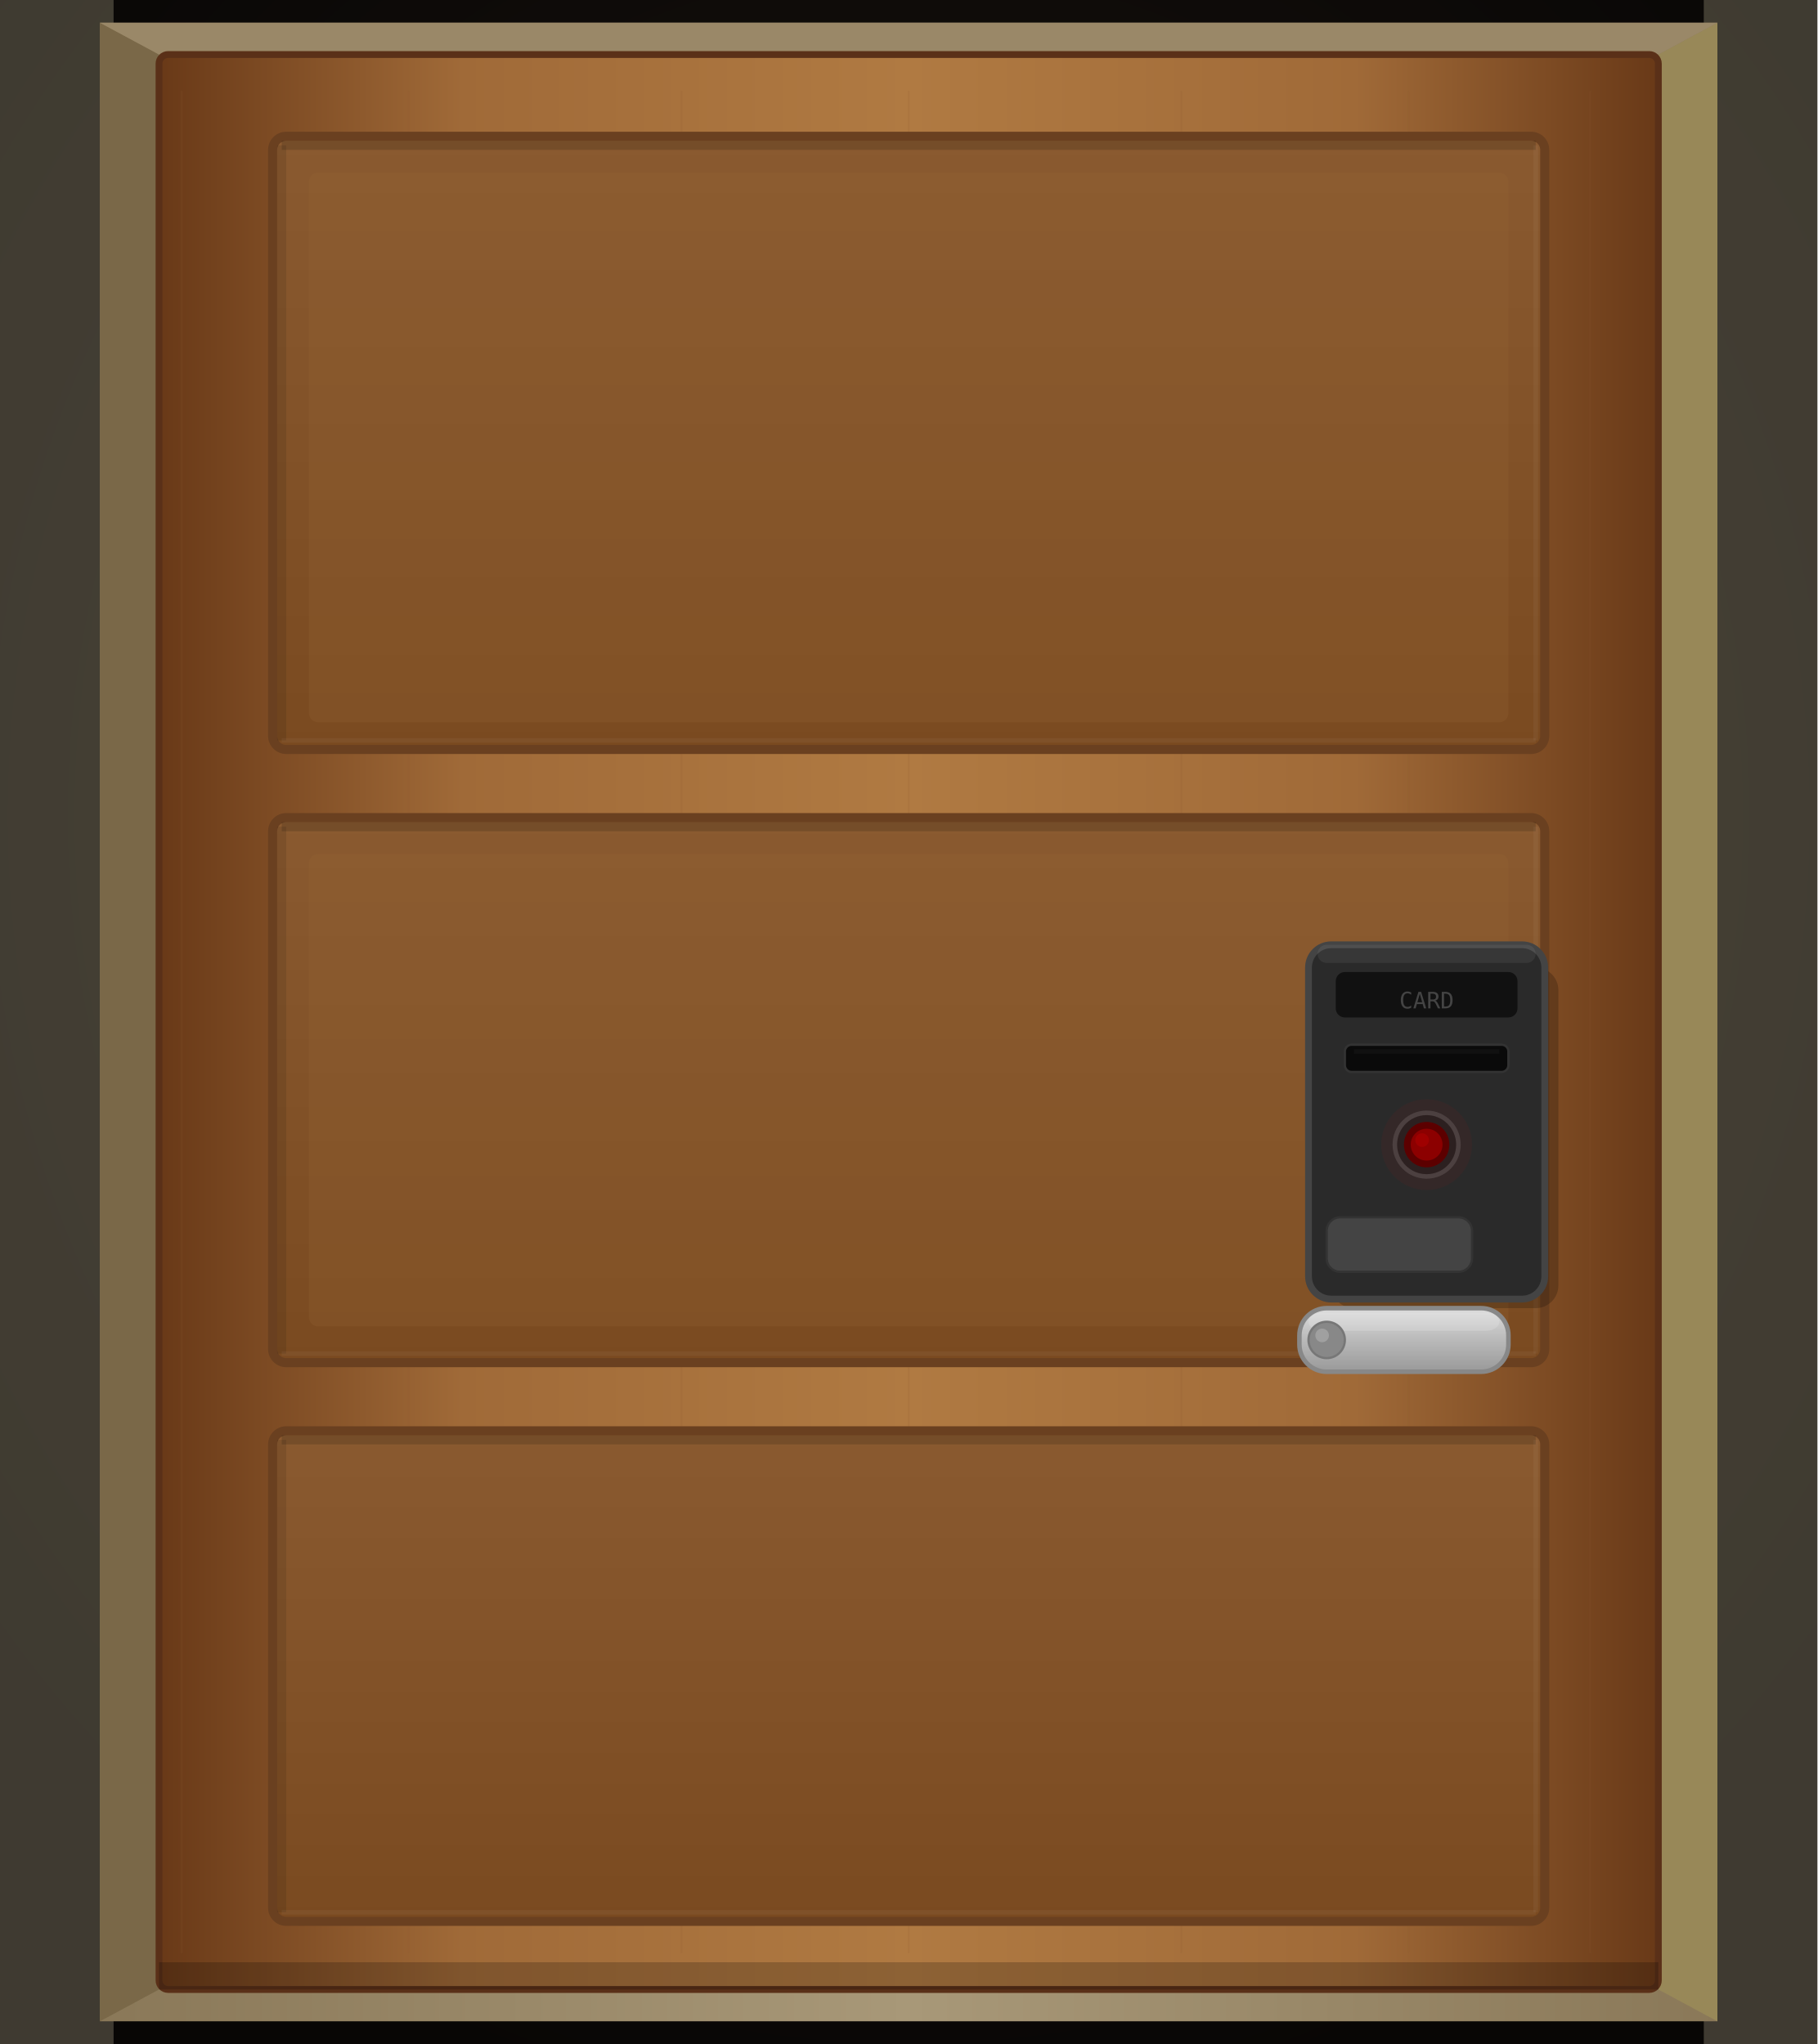
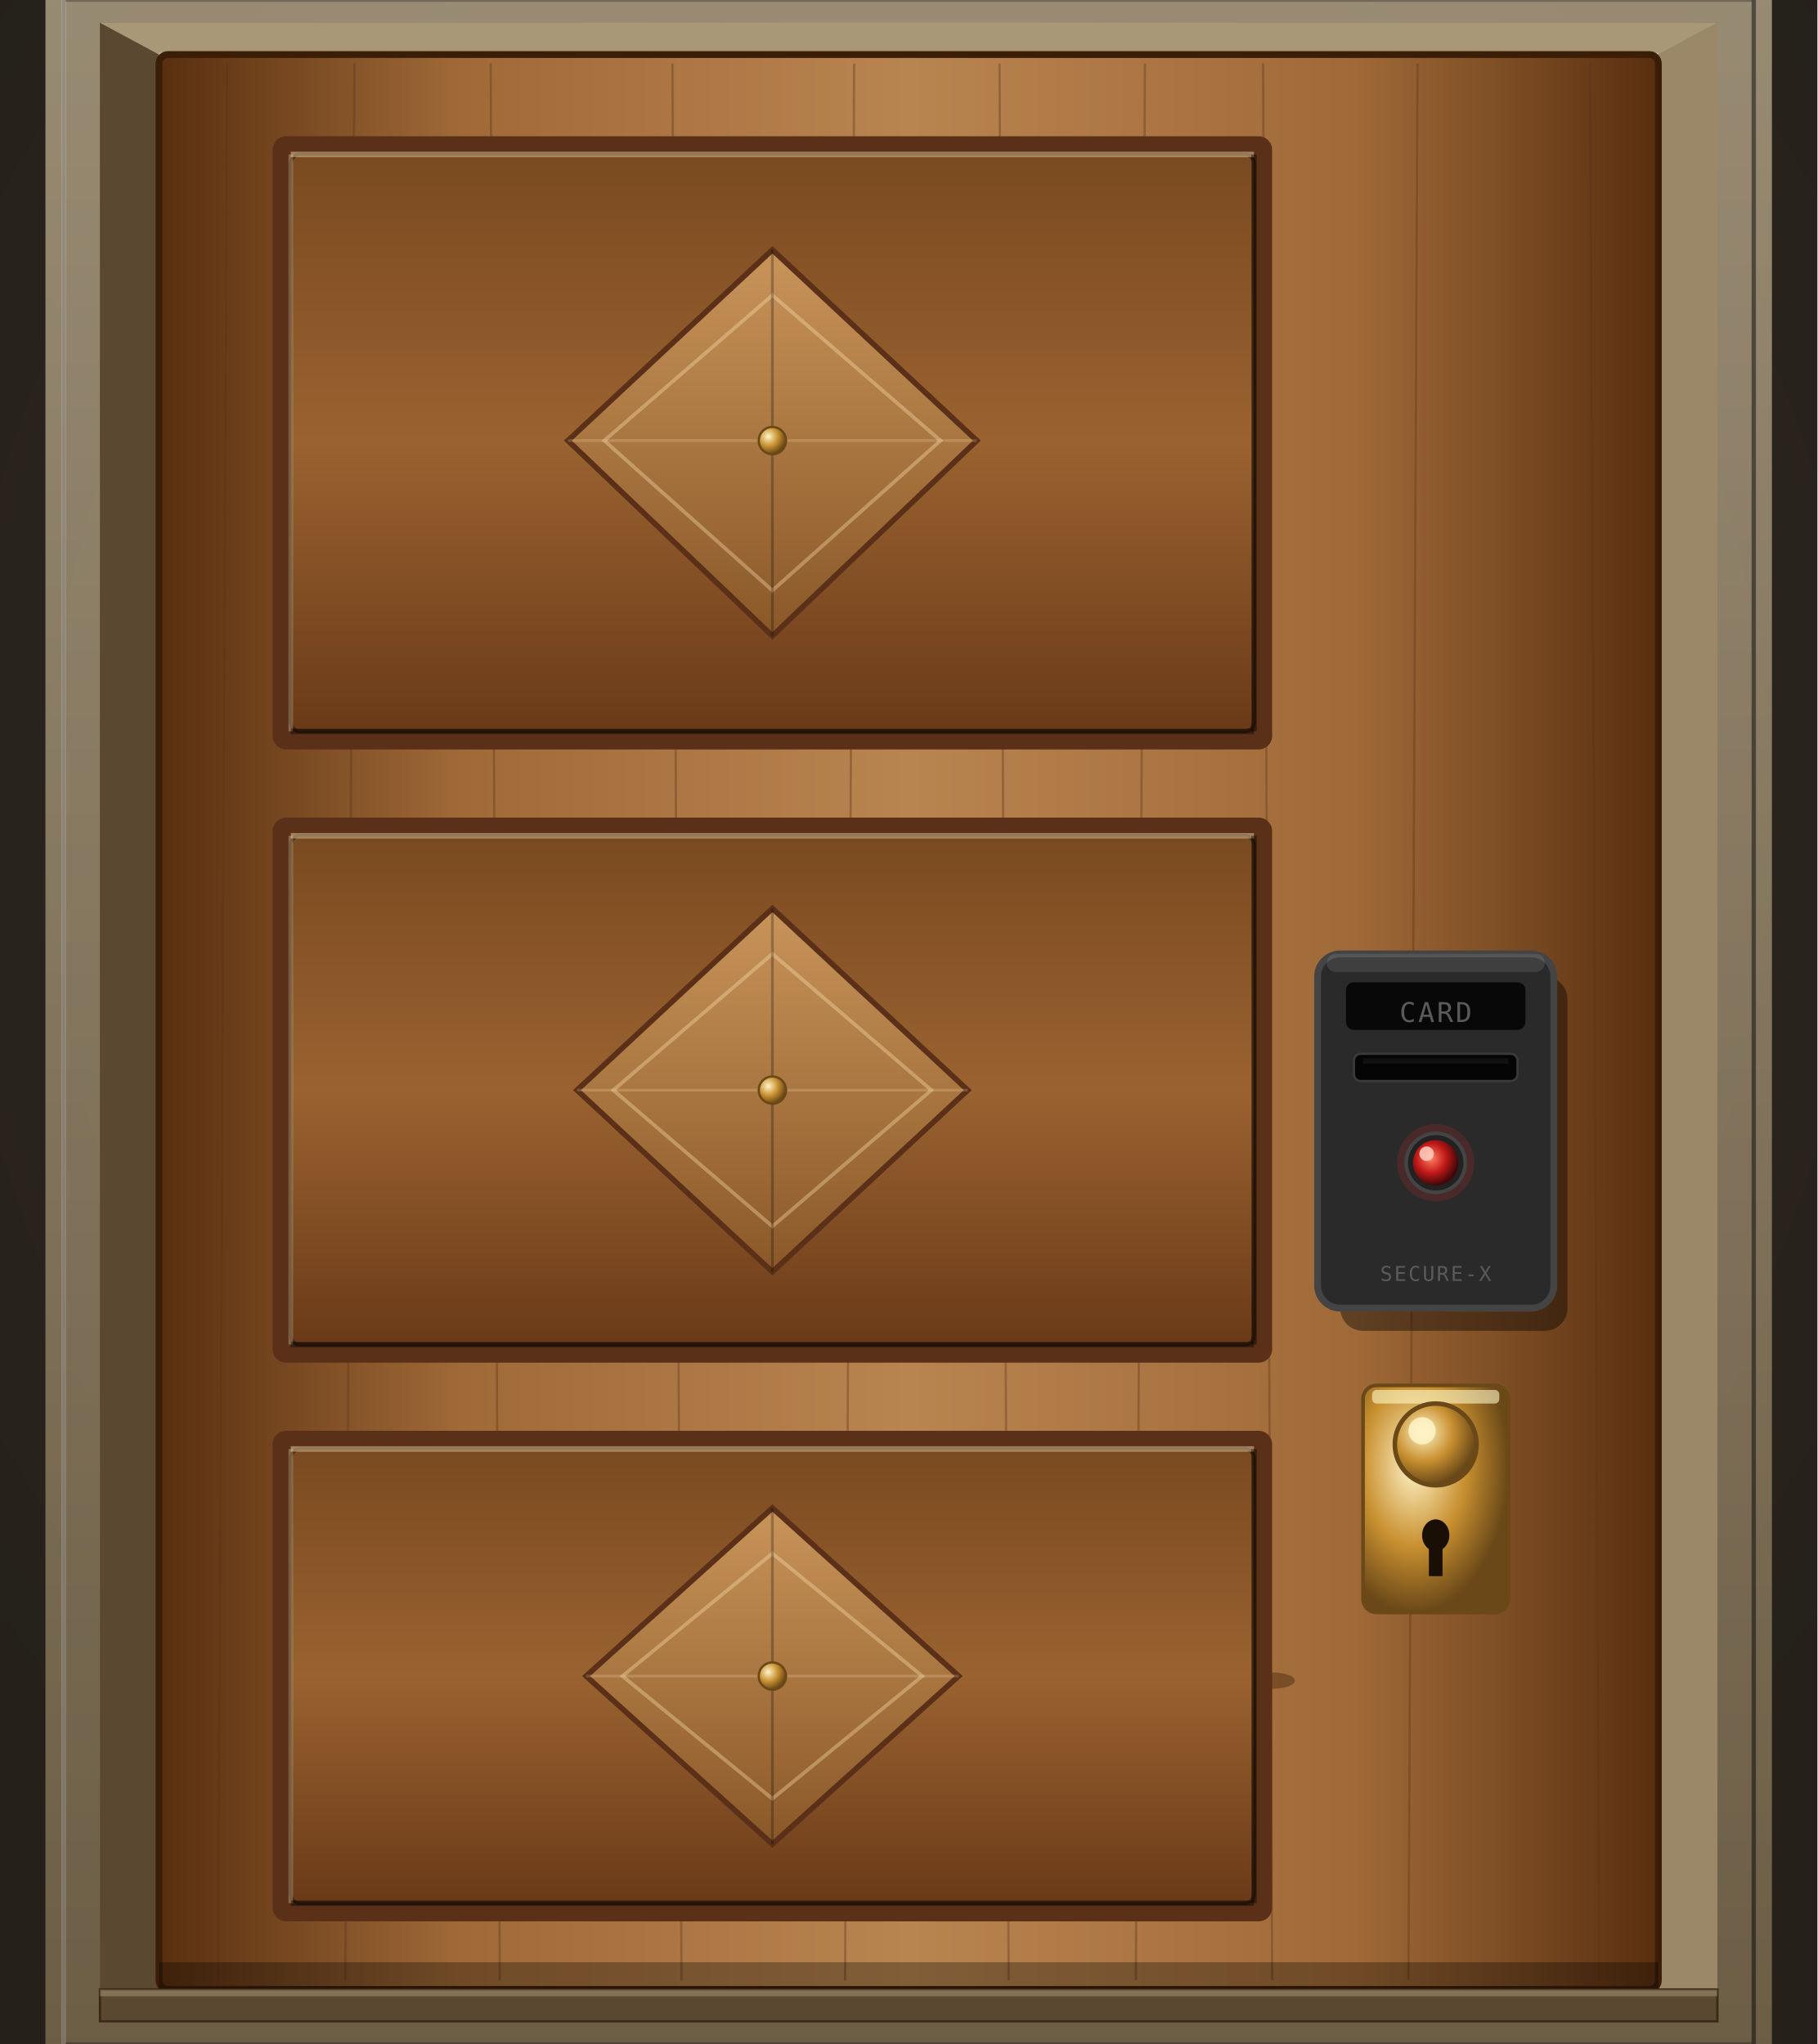
<svg xmlns="http://www.w3.org/2000/svg" width="400" height="450">
  <defs>
    <linearGradient id="zdr" x1="0" y1="0" x2="1" y2="0">
-       <stop offset="0%" stop-color="#6a3a18" />
+       <stop offset="0%" stop-color="#5a3010" />
      <stop offset="20%" stop-color="#a06a38" />
-       <stop offset="50%" stop-color="#b07a42" />
+       <stop offset="50%" stop-color="#b88450" />
      <stop offset="80%" stop-color="#a06a38" />
-       <stop offset="100%" stop-color="#6a3a18" />
+       <stop offset="100%" stop-color="#5a3010" />
    </linearGradient>
    <linearGradient id="frame3d" x1="0" y1="0" x2="1" y2="0">
-       <stop offset="0%" stop-color="#8a7858" />
-       <stop offset="50%" stop-color="#a89878" />
+       <stop offset="0%" stop-color="#7a6848" />
+       <stop offset="50%" stop-color="#b0a080" />
+       <stop offset="100%" stop-color="#7a6848" />
+     </linearGradient>
+     <linearGradient id="casing" x1="0" y1="0" x2="0" y2="1">
+       <stop offset="0%" stop-color="#c8b898" />
      <stop offset="100%" stop-color="#8a7858" />
    </linearGradient>
    <linearGradient id="panel3d" x1="0" y1="0" x2="0" y2="1">
-       <stop offset="0%" stop-color="#8a5a30" />
-       <stop offset="100%" stop-color="#7a4a20" />
+       <stop offset="0%" stop-color="#7a4a20" />
+       <stop offset="50%" stop-color="#9a6230" />
+       <stop offset="100%" stop-color="#6a3a18" />
    </linearGradient>
-     <linearGradient id="handlegrad" x1="0" y1="0" x2="0" y2="1">
-       <stop offset="0%" stop-color="#ddd" />
-       <stop offset="40%" stop-color="#c0c0c0" />
-       <stop offset="100%" stop-color="#999" />
+     <linearGradient id="diamond" x1="0" y1="0" x2="0" y2="1">
+       <stop offset="0%" stop-color="#c8945a" />
+       <stop offset="100%" stop-color="#8a5828" />
    </linearGradient>
+     <radialGradient id="brassDoor" cx="35%" cy="35%" r="65%">
+       <stop offset="0%" stop-color="#fff4c8" />
+       <stop offset="55%" stop-color="#c89030" />
+       <stop offset="100%" stop-color="#6a4818" />
+     </radialGradient>
+     <radialGradient id="ledRed" cx="40%" cy="40%" r="60%">
+       <stop offset="0%" stop-color="#ff8060" />
+       <stop offset="55%" stop-color="#c01818" />
+       <stop offset="100%" stop-color="#400808" />
+     </radialGradient>
    <radialGradient id="doorbg" cx="50%" cy="40%" r="65%">
-       <stop offset="0%" stop-color="#1a1510" />
+       <stop offset="0%" stop-color="#1e1612" />
      <stop offset="100%" stop-color="#080605" />
    </radialGradient>
  </defs>
  <rect width="400" height="450" fill="url(#doorbg)" />
-   <rect x="0" y="0" width="25" height="450" fill="#c0b498" opacity="0.3" />
-   <rect x="375" y="0" width="25" height="450" fill="#c0b498" opacity="0.3" />
+   <rect x="0" y="0" width="400" height="450" fill="#a89878" opacity="0.18" />
+   <rect x="10" y="0" width="380" height="450" fill="url(#casing)" opacity="0.7" />
+   <rect x="14" y="0" width="372" height="450" fill="none" stroke="rgba(0,0,0,0.25)" stroke-width="0.8" />
+   <line x1="14" y1="0" x2="14" y2="450" stroke="rgba(255,255,255,0.25)" stroke-width="1" />
+   <line x1="386" y1="0" x2="386" y2="450" stroke="rgba(0,0,0,0.3)" stroke-width="1" />
  <rect x="22" y="5" width="356" height="440" fill="url(#frame3d)" />
-   <polygon points="35,12 22,5 22,445 35,438" fill="#7a6848" />
-   <polygon points="365,12 378,5 378,445 365,438" fill="#988858" />
-   <polygon points="35,12 365,12 378,5 22,5" fill="#9a8868" />
-   <rect x="35" y="12" width="330" height="426" rx="2" fill="url(#zdr)" stroke="#5a3018" stroke-width="1.5" />
-   <g stroke="#8a5a30" stroke-width="0.4" opacity="0.15">
-     <line x1="40" y1="20" x2="40" y2="430" />
-     <line x1="90" y1="20" x2="90" y2="430" />
-     <line x1="150" y1="20" x2="150" y2="430" />
-     <line x1="200" y1="20" x2="200" y2="430" />
-     <line x1="260" y1="20" x2="260" y2="430" />
-     <line x1="310" y1="20" x2="310" y2="430" />
-     <line x1="350" y1="20" x2="350" y2="430" />
+   <polygon points="35,12 22,5 22,445 35,438" fill="#5a4830" />
+   <polygon points="365,12 378,5 378,445 365,438" fill="#9a8868" />
+   <polygon points="35,12 365,12 378,5 22,5" fill="#a89878" />
+   <line x1="35" y1="12" x2="365" y2="12" stroke="rgba(255,255,255,0.3)" stroke-width="0.8" />
+   <rect x="35" y="12" width="330" height="426" rx="2" fill="url(#zdr)" stroke="#3a1e08" stroke-width="1.5" />
+   <g stroke="#5a3018" stroke-width="0.5" opacity="0.35">
+     <line x1="50" y1="14" x2="48" y2="436" />
+     <line x1="78" y1="14" x2="76" y2="436" />
+     <line x1="108" y1="14" x2="110" y2="436" />
+     <line x1="148" y1="14" x2="150" y2="436" />
+     <line x1="188" y1="14" x2="186" y2="436" />
+     <line x1="220" y1="14" x2="222" y2="436" />
+     <line x1="252" y1="14" x2="250" y2="436" />
+     <line x1="278" y1="14" x2="280" y2="436" />
+     <line x1="312" y1="14" x2="310" y2="436" />
+     <line x1="350" y1="14" x2="352" y2="436" />
  </g>
-   <rect x="60" y="30" width="280" height="135" rx="3" fill="url(#panel3d)" stroke="#6a4020" stroke-width="2" />
-   <line x1="62" y1="32" x2="338" y2="32" stroke="rgba(0,0,0,0.15)" stroke-width="2" />
-   <line x1="62" y1="32" x2="62" y2="163" stroke="rgba(0,0,0,0.1)" stroke-width="2" />
-   <line x1="338" y1="32" x2="338" y2="163" stroke="rgba(255,255,255,0.04)" stroke-width="1" />
-   <line x1="62" y1="163" x2="338" y2="163" stroke="rgba(255,255,255,0.04)" stroke-width="1" />
-   <rect x="68" y="38" width="264" height="121" fill="#956232" opacity="0.25" rx="2" />
-   <rect x="60" y="180" width="280" height="120" rx="3" fill="url(#panel3d)" stroke="#6a4020" stroke-width="2" />
-   <line x1="62" y1="182" x2="338" y2="182" stroke="rgba(0,0,0,0.15)" stroke-width="2" />
-   <line x1="62" y1="182" x2="62" y2="298" stroke="rgba(0,0,0,0.1)" stroke-width="2" />
-   <line x1="338" y1="182" x2="338" y2="298" stroke="rgba(255,255,255,0.04)" stroke-width="1" />
-   <line x1="62" y1="298" x2="338" y2="298" stroke="rgba(255,255,255,0.04)" stroke-width="1" />
-   <rect x="68" y="188" width="264" height="104" fill="#956232" opacity="0.25" rx="2" />
-   <rect x="60" y="315" width="280" height="108" rx="3" fill="url(#panel3d)" stroke="#6a4020" stroke-width="2" />
-   <line x1="62" y1="317" x2="338" y2="317" stroke="rgba(0,0,0,0.15)" stroke-width="2" />
-   <line x1="62" y1="317" x2="62" y2="421" stroke="rgba(0,0,0,0.1)" stroke-width="2" />
-   <line x1="338" y1="317" x2="338" y2="421" stroke="rgba(255,255,255,0.04)" stroke-width="1" />
-   <line x1="62" y1="421" x2="338" y2="421" stroke="rgba(255,255,255,0.04)" stroke-width="1" />
-   <rect x="293" y="213" width="50" height="75" rx="5" fill="rgba(0,0,0,0.2)" />
-   <rect x="288" y="208" width="52" height="78" rx="5" fill="#2a2a2a" stroke="#444" stroke-width="1.5" />
-   <rect x="290" y="208" width="48" height="4" fill="rgba(255,255,255,0.06)" rx="2" />
-   <rect x="294" y="214" width="40" height="10" rx="2" fill="#111" />
-   <text x="314" y="222" text-anchor="middle" fill="#444" font-size="5" font-family="monospace">CARD</text>
-   <rect x="296" y="230" width="36" height="6" rx="1.5" fill="#0a0a0a" stroke="#333" stroke-width="0.5" />
-   <rect x="298" y="231" width="32" height="1" fill="rgba(255,255,255,0.03)" />
-   <circle cx="314" cy="252" r="7" fill="#222" stroke="#444" stroke-width="1" />
-   <circle cx="314" cy="252" r="5" fill="#500" />
-   <circle cx="314" cy="252" r="3.5" fill="#800" />
-   <circle cx="313" cy="251" r="1.5" fill="#a00" opacity="0.6" />
-   <circle cx="314" cy="252" r="10" fill="rgba(200,0,0,0.06)" />
-   <rect x="292" y="268" width="32" height="12" rx="3" fill="#444" stroke="#333" stroke-width="0.5" />
-   <rect x="286" y="288" width="46" height="14" rx="6" fill="url(#handlegrad)" stroke="#888" stroke-width="1" />
-   <rect x="288" y="289" width="42" height="4" fill="rgba(255,255,255,0.15)" rx="3" />
-   <circle cx="292" cy="295" r="4" fill="#888" stroke="#777" stroke-width="0.5" />
-   <circle cx="291" cy="294" r="1.5" fill="rgba(255,255,255,0.2)" />
-   <rect x="35" y="432" width="330" height="6" fill="rgba(0,0,0,0.2)" />
+   <ellipse cx="98" cy="98" rx="6" ry="2" fill="#3a1e08" opacity="0.4" />
+   <ellipse cx="280" cy="370" rx="5" ry="1.8" fill="#3a1e08" opacity="0.4" />
+   <rect x="60" y="30" width="220" height="135" rx="3" fill="#5a3018" />
+   <rect x="64" y="34" width="212" height="127" rx="2" fill="url(#panel3d)" stroke="rgba(0,0,0,0.4)" stroke-width="0.8" />
+   <line x1="64" y1="34" x2="276" y2="34" stroke="rgba(255,230,180,0.45)" stroke-width="1.2" />
+   <line x1="64" y1="34" x2="64" y2="161" stroke="rgba(255,230,180,0.3)" stroke-width="1" />
+   <line x1="276" y1="34" x2="276" y2="161" stroke="rgba(0,0,0,0.4)" stroke-width="1.2" />
+   <line x1="64" y1="161" x2="276" y2="161" stroke="rgba(0,0,0,0.4)" stroke-width="1.2" />
+   <polygon points="170,55 215,97 170,140 125,97" fill="url(#diamond)" stroke="#5a3018" stroke-width="1.2" />
+   <polygon points="170,65 207,97 170,130 133,97" fill="none" stroke="rgba(255,230,180,0.35)" stroke-width="0.8" />
+   <line x1="170" y1="55" x2="170" y2="140" stroke="rgba(0,0,0,0.25)" stroke-width="0.6" />
+   <line x1="125" y1="97" x2="215" y2="97" stroke="rgba(255,230,180,0.2)" stroke-width="0.6" />
+   <circle cx="170" cy="97" r="3" fill="url(#brassDoor)" stroke="#6a4818" stroke-width="0.5" />
+   <rect x="60" y="180" width="220" height="120" rx="3" fill="#5a3018" />
+   <rect x="64" y="184" width="212" height="112" rx="2" fill="url(#panel3d)" stroke="rgba(0,0,0,0.4)" stroke-width="0.8" />
+   <line x1="64" y1="184" x2="276" y2="184" stroke="rgba(255,230,180,0.45)" stroke-width="1.2" />
+   <line x1="64" y1="184" x2="64" y2="296" stroke="rgba(255,230,180,0.3)" stroke-width="1" />
+   <line x1="276" y1="184" x2="276" y2="296" stroke="rgba(0,0,0,0.4)" stroke-width="1.2" />
+   <line x1="64" y1="296" x2="276" y2="296" stroke="rgba(0,0,0,0.4)" stroke-width="1.2" />
+   <polygon points="170,200 213,240 170,280 127,240" fill="url(#diamond)" stroke="#5a3018" stroke-width="1.2" />
+   <polygon points="170,210 205,240 170,270 135,240" fill="none" stroke="rgba(255,230,180,0.35)" stroke-width="0.8" />
+   <line x1="170" y1="200" x2="170" y2="280" stroke="rgba(0,0,0,0.25)" stroke-width="0.6" />
+   <line x1="127" y1="240" x2="213" y2="240" stroke="rgba(255,230,180,0.2)" stroke-width="0.6" />
+   <circle cx="170" cy="240" r="3" fill="url(#brassDoor)" stroke="#6a4818" stroke-width="0.5" />
+   <rect x="60" y="315" width="220" height="108" rx="3" fill="#5a3018" />
+   <rect x="64" y="319" width="212" height="100" rx="2" fill="url(#panel3d)" stroke="rgba(0,0,0,0.4)" stroke-width="0.8" />
+   <line x1="64" y1="319" x2="276" y2="319" stroke="rgba(255,230,180,0.45)" stroke-width="1.2" />
+   <line x1="64" y1="319" x2="64" y2="419" stroke="rgba(255,230,180,0.3)" stroke-width="1" />
+   <line x1="276" y1="319" x2="276" y2="419" stroke="rgba(0,0,0,0.4)" stroke-width="1.2" />
+   <line x1="64" y1="419" x2="276" y2="419" stroke="rgba(0,0,0,0.4)" stroke-width="1.2" />
+   <polygon points="170,332 211,369 170,406 129,369" fill="url(#diamond)" stroke="#5a3018" stroke-width="1.2" />
+   <polygon points="170,342 203,369 170,396 137,369" fill="none" stroke="rgba(255,230,180,0.35)" stroke-width="0.8" />
+   <line x1="170" y1="332" x2="170" y2="406" stroke="rgba(0,0,0,0.25)" stroke-width="0.6" />
+   <line x1="129" y1="369" x2="211" y2="369" stroke="rgba(255,230,180,0.2)" stroke-width="0.6" />
+   <circle cx="170" cy="369" r="3" fill="url(#brassDoor)" stroke="#6a4818" stroke-width="0.5" />
+   <rect x="295" y="215" width="50" height="78" rx="5" fill="rgba(0,0,0,0.4)" />
+   <rect x="290" y="210" width="52" height="78" rx="5" fill="#2a2a2a" stroke="#444" stroke-width="1.5" />
+   <rect x="292" y="210" width="48" height="4" fill="rgba(255,255,255,0.1)" rx="2" />
+   <rect x="296" y="216" width="40" height="11" rx="2" fill="#080808" stroke="#2a2a2a" stroke-width="0.5" />
+   <text x="316" y="225" text-anchor="middle" fill="#5a5a5a" font-size="6" font-family="monospace" letter-spacing="0.5">CARD</text>
+   <rect x="298" y="232" width="36" height="6" rx="1.5" fill="#050505" stroke="#3a3a3a" stroke-width="0.5" />
+   <rect x="300" y="233" width="32" height="1.2" fill="rgba(255,255,255,0.05)" />
+   <circle cx="316" cy="256" r="8.5" fill="rgba(220,40,40,0.18)" />
+   <circle cx="316" cy="256" r="6.5" fill="#222" stroke="#444" stroke-width="0.8" />
+   <circle cx="316" cy="256" r="5" fill="url(#ledRed)" />
+   <circle cx="314" cy="254" r="1.6" fill="#ffd0c0" opacity="0.85" />
+   <text x="316" y="282" text-anchor="middle" fill="#5a5a5a" font-size="4.5" font-family="monospace" letter-spacing="0.4">SECURE-X</text>
+   <rect x="300" y="305" width="32" height="50" rx="3" fill="url(#brassDoor)" stroke="#6a4818" stroke-width="0.8" />
+   <rect x="302" y="306" width="28" height="3" fill="rgba(255,248,200,0.6)" rx="1" />
+   <circle cx="316" cy="318" r="9" fill="url(#brassDoor)" stroke="#6a4818" stroke-width="1" />
+   <circle cx="313" cy="315" r="3" fill="#fff4c8" opacity="0.85" />
+   <ellipse cx="316" cy="338" rx="3" ry="3.5" fill="#1a0f04" />
+   <rect x="314.5" y="338" width="3" height="9" fill="#1a0f04" />
+   <rect x="35" y="432" width="330" height="6" fill="rgba(0,0,0,0.3)" />
+   <rect x="22" y="438" width="356" height="7" fill="#5a4830" stroke="#3a2818" stroke-width="0.5" />
+   <rect x="22" y="438" width="356" height="1.5" fill="rgba(255,240,200,0.25)" />
</svg>
